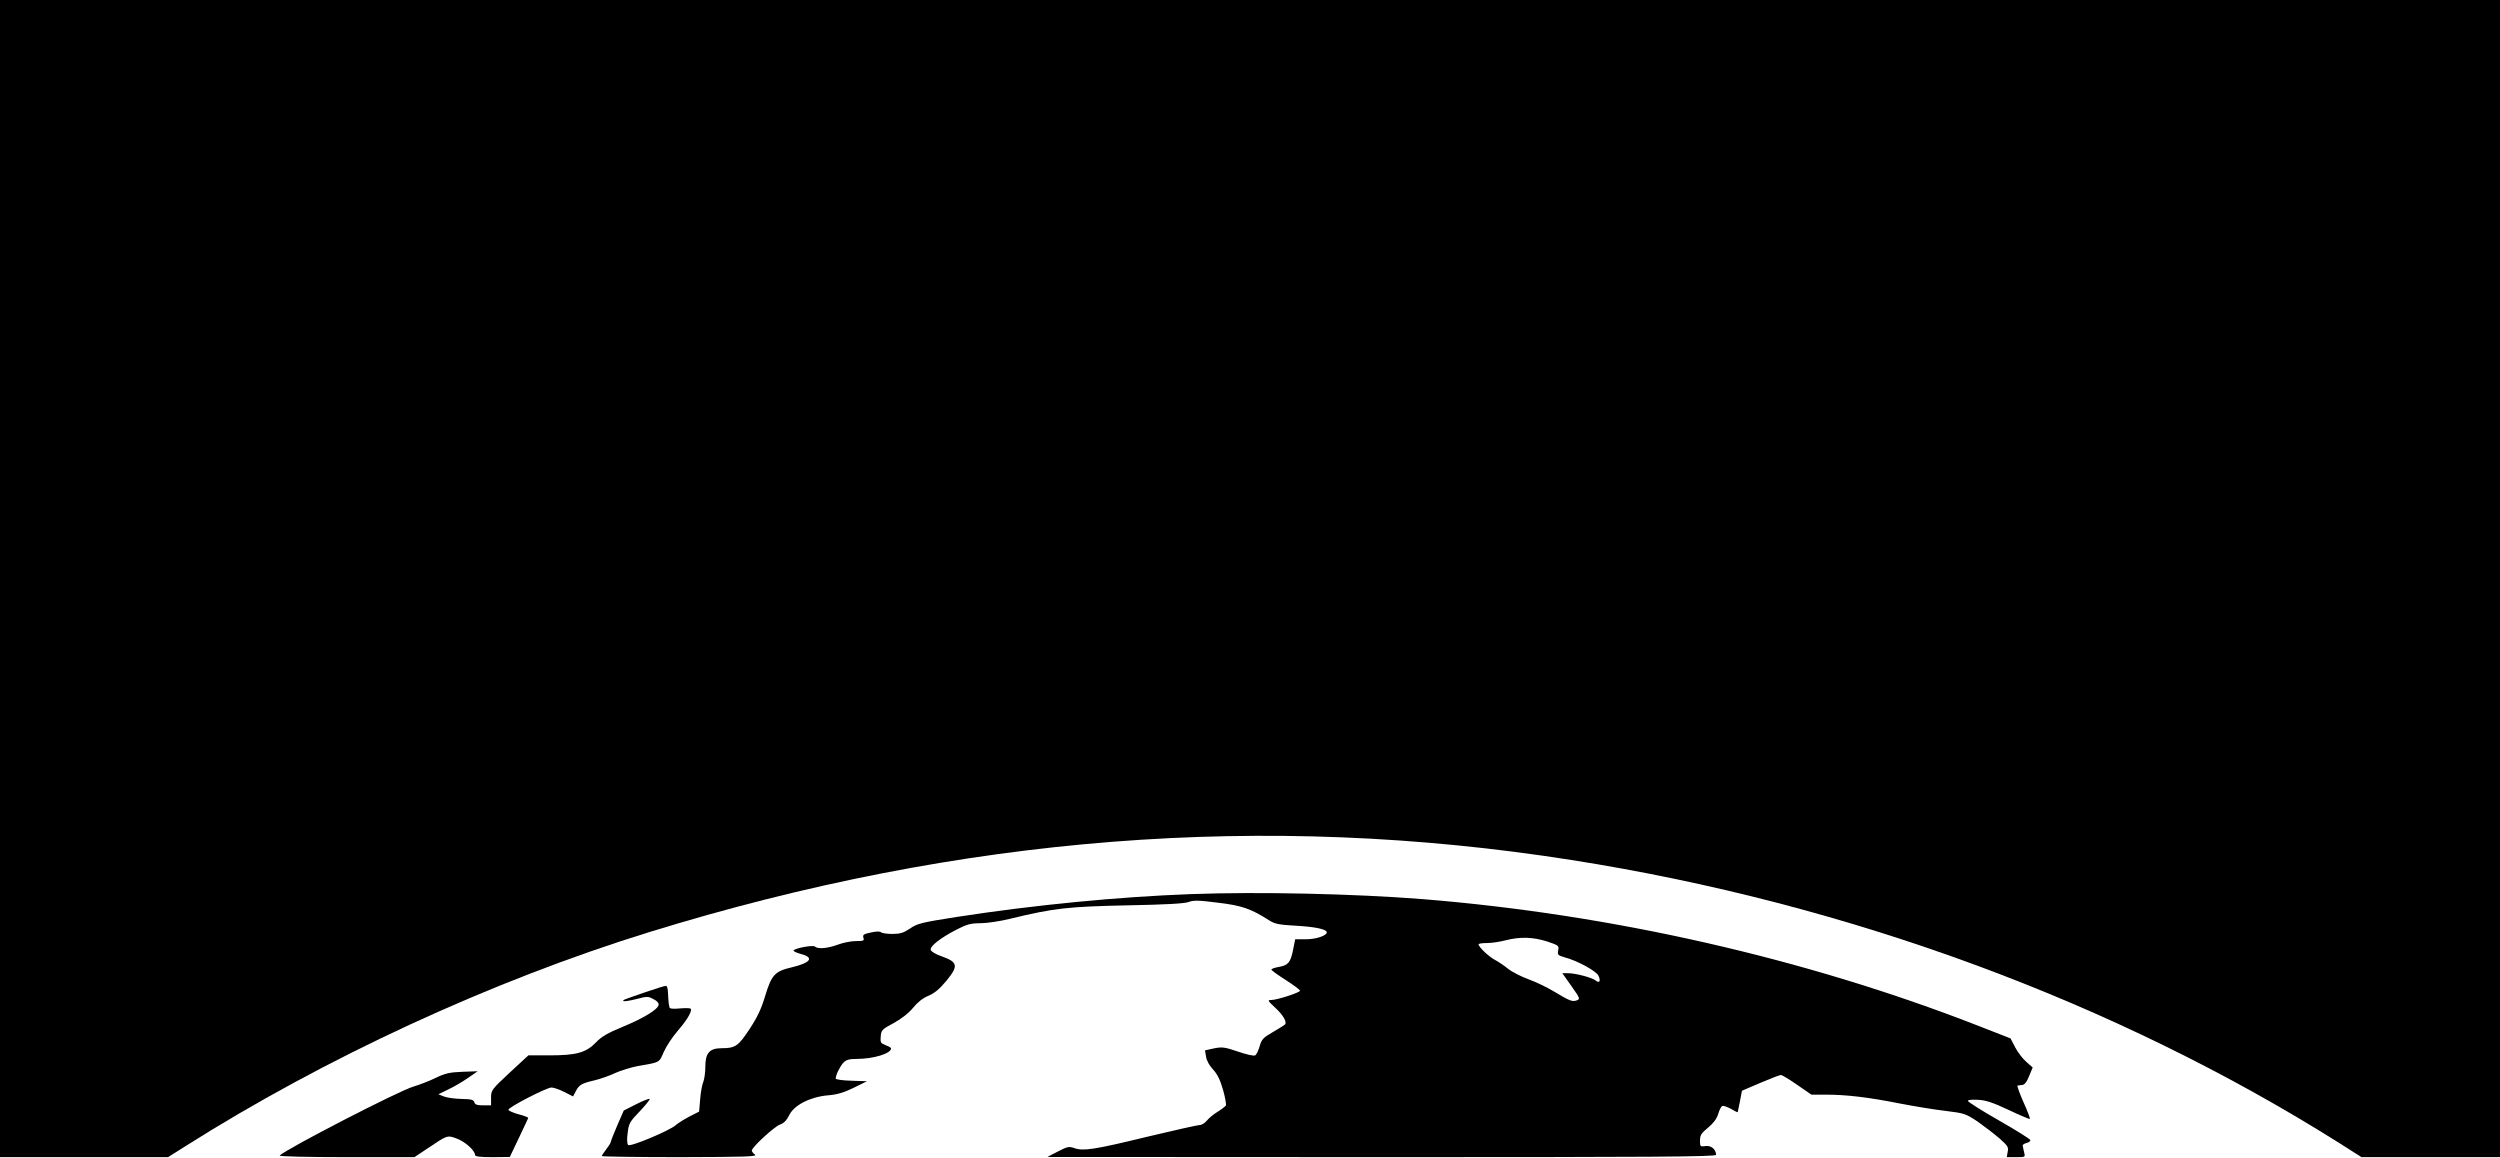
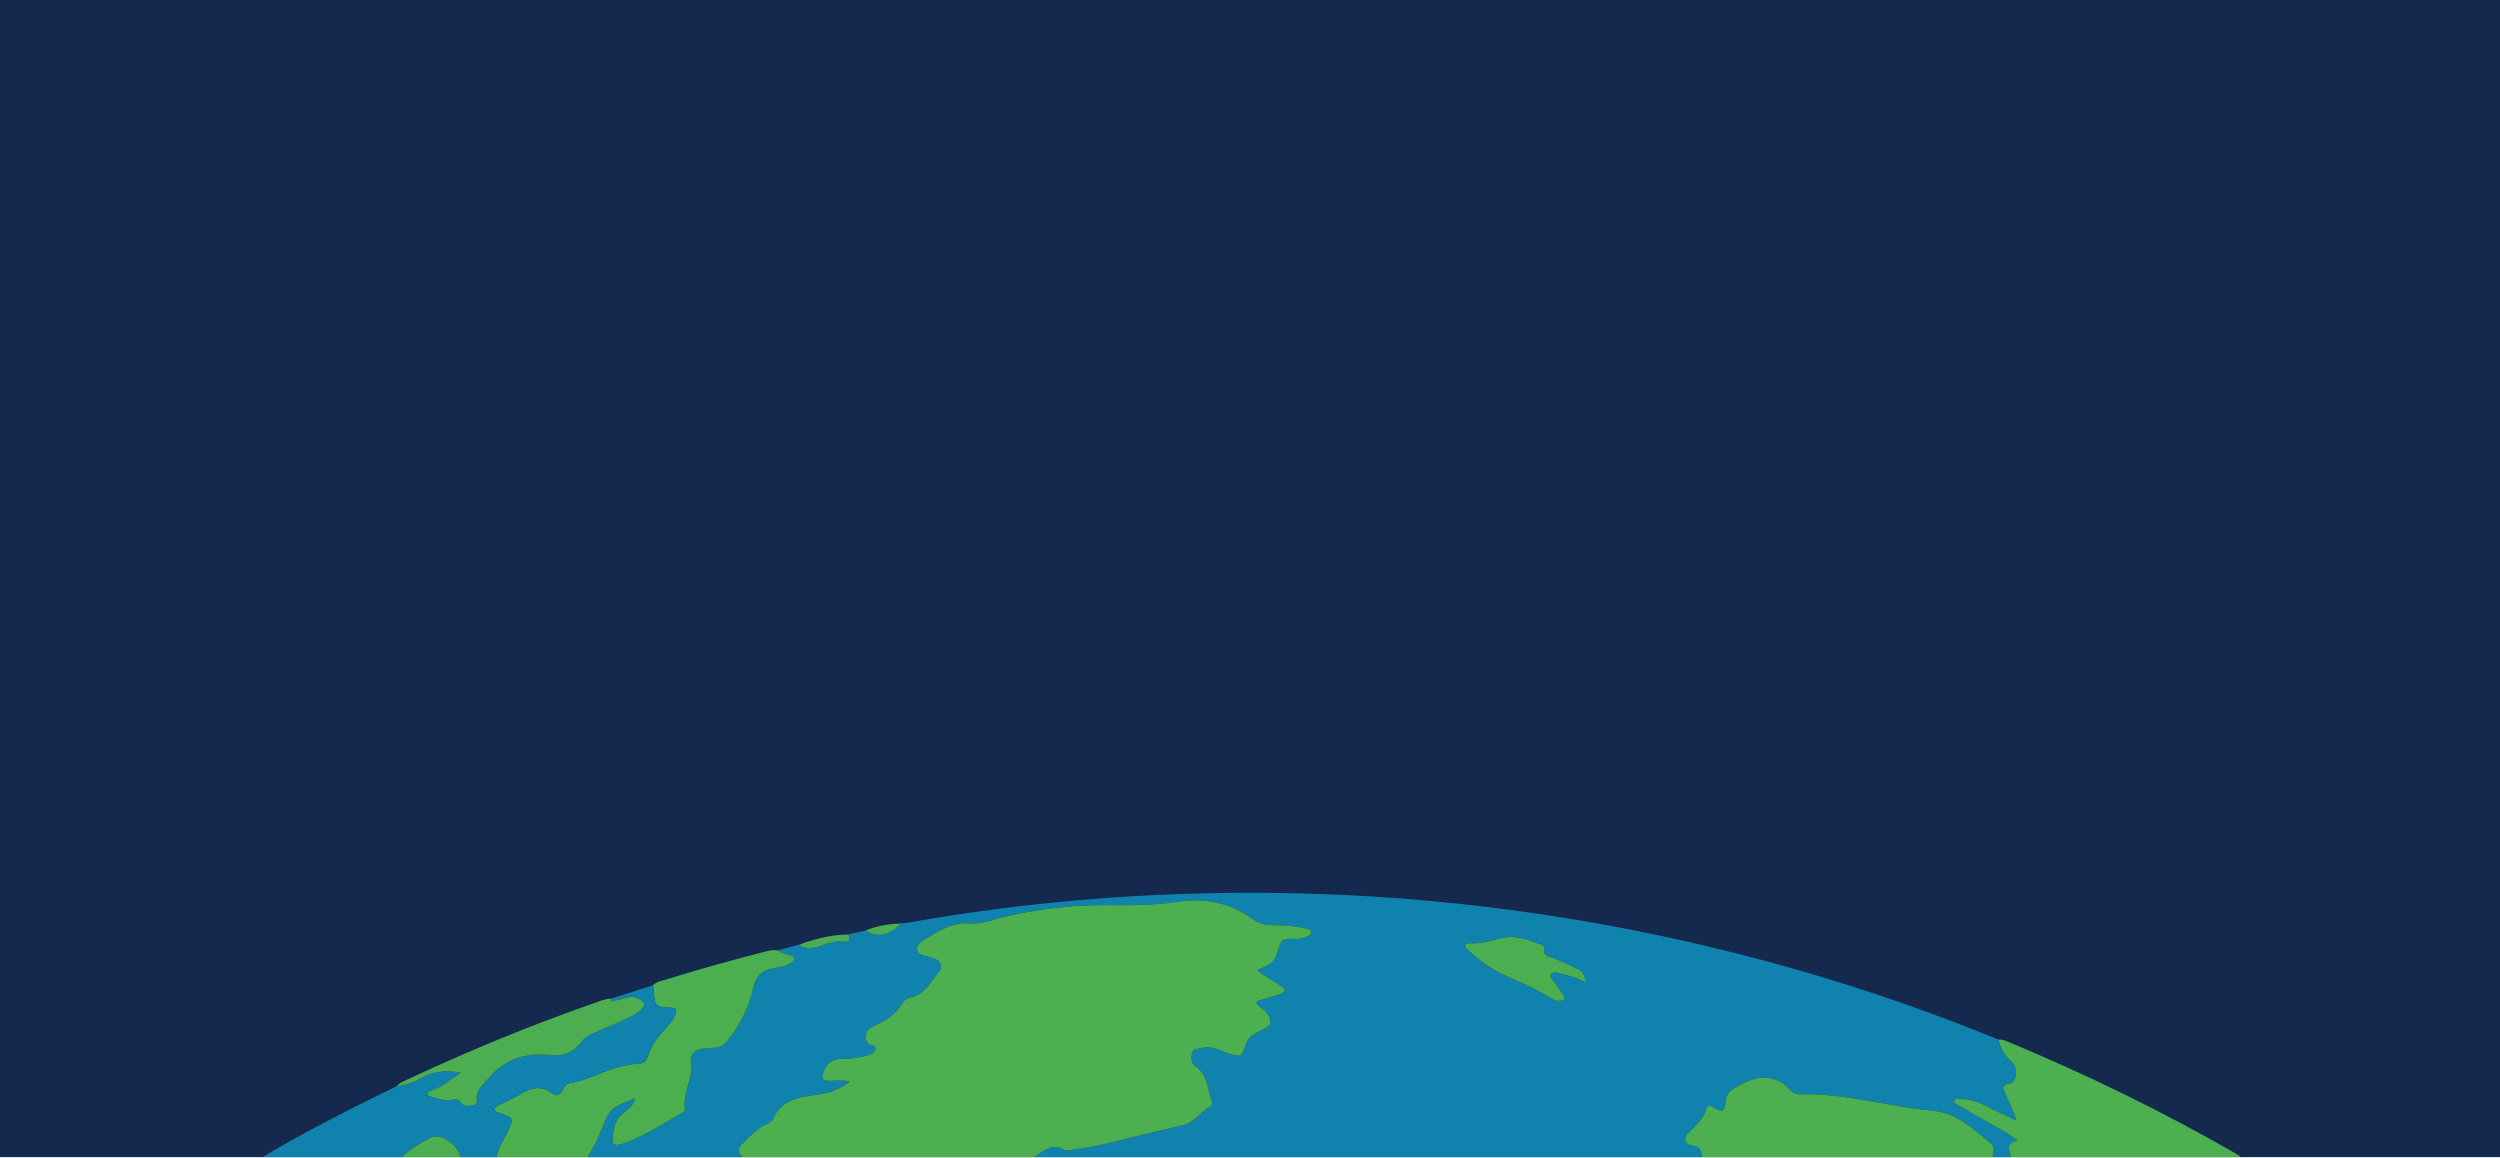
- <svg xmlns="http://www.w3.org/2000/svg" version="1.0" width="1400pt" height="648pt" viewBox="0 0 1400 648" preserveAspectRatio="xMidYMid meet">
-   <g transform="translate(0,648) scale(0.1,-0.1)" fill="#000000" stroke="none">
-     <path d="M0 3240 l0 -3240 470 0 471 0 92 58 c786 498 1718 928 2602 1202 1752 541 3449 674 5165 404 1553 -244 3043 -794 4300 -1585 l124 -79 388 0 388 0 0 3240 0 3240 -7000 0 -7000 0 0 -3240z" />
-     <path d="M6670 1473 c-406 -15 -873 -60 -1313 -128 -198 -31 -221 -37 -261 -65 -36 -24 -55 -30 -98 -30 -30 0 -58 4 -64 9 -5 6 -27 6 -57 -1 -40 -8 -47 -13 -42 -29 6 -17 1 -19 -42 -19 -26 0 -72 -9 -101 -20 -56 -21 -112 -26 -128 -11 -9 10 -106 -7 -120 -21 -3 -4 14 -13 40 -20 77 -20 58 -49 -50 -75 -95 -22 -113 -42 -149 -160 -21 -71 -44 -120 -87 -185 -63 -96 -80 -108 -157 -108 -67 0 -91 -27 -91 -102 0 -31 -5 -69 -11 -85 -7 -15 -15 -59 -18 -98 l-6 -70 -55 -28 c-30 -16 -64 -37 -76 -48 -33 -30 -254 -123 -266 -111 -7 7 -8 33 -3 68 6 53 12 63 68 121 33 35 58 66 55 69 -3 3 -37 -10 -76 -30 l-69 -35 -37 -85 c-20 -46 -36 -88 -36 -92 0 -4 -11 -22 -25 -40 -14 -18 -25 -35 -25 -38 0 -3 197 -6 438 -6 365 1 434 3 420 14 -10 7 -18 18 -18 23 0 18 125 133 157 145 23 8 38 24 52 52 27 57 117 103 216 112 52 4 89 15 145 42 l75 37 -87 3 c-49 1 -88 7 -88 12 0 20 23 66 42 88 17 17 32 22 74 22 95 0 194 30 194 59 0 4 -14 12 -31 18 -27 11 -30 15 -27 49 3 35 7 40 73 75 45 25 83 55 108 85 25 31 55 55 87 68 35 15 63 39 101 85 67 82 63 103 -26 135 -36 12 -61 28 -63 37 -4 21 54 66 144 113 59 30 80 36 135 36 35 0 110 11 166 25 245 59 319 68 653 75 217 4 325 10 347 19 26 10 55 10 163 -4 135 -16 186 -34 289 -100 30 -19 55 -24 147 -29 110 -6 174 -20 174 -37 0 -19 -61 -39 -118 -39 l-59 0 -12 -60 c-14 -70 -27 -86 -81 -95 -22 -4 -40 -10 -40 -15 0 -4 36 -30 80 -58 44 -28 80 -55 80 -60 0 -10 -128 -52 -161 -52 -22 0 -20 -4 22 -43 43 -39 68 -81 55 -94 -2 -3 -33 -22 -67 -42 -54 -31 -64 -41 -75 -80 -7 -24 -18 -47 -25 -51 -6 -5 -50 5 -96 21 -76 26 -90 27 -135 18 l-50 -11 6 -36 c3 -21 19 -50 39 -71 24 -26 40 -58 56 -114 12 -43 19 -82 16 -88 -4 -5 -25 -22 -48 -36 -23 -14 -50 -37 -60 -50 -10 -12 -27 -23 -38 -23 -11 0 -140 -29 -287 -64 -304 -74 -365 -83 -414 -66 -31 11 -39 10 -93 -18 l-60 -31 1873 -1 c1513 0 1872 2 1872 13 0 30 -28 54 -59 49 -30 -4 -31 -3 -31 31 0 30 7 41 45 72 30 25 49 50 57 77 6 22 17 42 23 45 7 2 29 -6 49 -17 20 -12 36 -20 37 -18 1 1 6 29 13 62 l11 58 103 44 c57 24 108 44 115 44 7 0 48 -25 91 -55 l80 -55 80 0 c116 0 241 -15 412 -49 82 -16 198 -35 259 -42 105 -13 112 -15 180 -60 38 -27 93 -69 122 -94 46 -41 52 -49 46 -75 l-5 -30 52 0 c52 0 52 0 45 27 -3 15 -7 32 -8 37 -1 5 8 12 21 15 13 3 23 11 22 16 0 6 -79 55 -175 110 -97 55 -175 105 -175 110 0 6 24 8 58 6 43 -2 84 -16 171 -57 63 -30 116 -52 118 -50 3 2 -13 45 -36 95 -22 50 -37 92 -33 92 4 1 16 2 26 3 13 1 26 16 39 50 l20 48 -36 32 c-20 17 -48 54 -62 81 l-26 50 -187 73 c-962 375 -2049 622 -3107 707 -381 30 -916 42 -1295 28z m1993 -265 c66 -22 68 -24 63 -50 -5 -25 -2 -28 36 -39 72 -19 178 -77 190 -104 13 -29 5 -43 -16 -26 -19 16 -112 41 -154 41 l-33 0 51 -72 c48 -68 50 -73 30 -80 -25 -9 -38 -4 -125 48 -39 24 -104 55 -145 70 -41 15 -93 41 -115 59 -22 18 -55 40 -74 50 -33 17 -91 72 -91 87 0 4 21 7 48 7 26 0 72 7 102 15 82 21 154 19 233 -6z" />
-     <path d="M3615 924 c-131 -45 -129 -44 -123 -50 3 -3 35 2 71 11 60 16 67 16 96 0 21 -10 31 -22 29 -33 -5 -26 -86 -75 -203 -123 -82 -34 -117 -54 -148 -87 -56 -57 -108 -72 -260 -72 l-118 0 -105 -97 c-101 -94 -104 -99 -104 -140 l0 -43 -44 0 c-34 0 -46 4 -50 18 -5 14 -18 17 -73 18 -38 1 -81 7 -98 14 l-30 12 55 27 c30 14 80 43 110 64 l55 38 -85 -3 c-71 -3 -96 -8 -150 -34 -36 -18 -92 -39 -125 -49 -78 -22 -705 -345 -749 -386 -6 -5 153 -9 372 -9 l383 0 72 48 c113 76 111 76 165 56 46 -17 101 -66 102 -91 0 -10 26 -13 98 -13 l97 1 50 105 c28 58 51 109 53 113 1 4 -23 13 -54 21 -30 8 -56 20 -57 25 -3 13 212 124 241 125 12 0 45 -11 72 -25 l49 -25 16 30 c18 35 32 43 104 60 30 7 82 25 116 41 33 15 90 32 126 39 127 22 119 17 146 79 14 31 47 82 74 113 50 58 79 103 79 125 0 8 -18 9 -60 6 -41 -4 -60 -2 -61 6 -1 6 -3 16 -4 21 -1 6 -3 30 -4 55 -1 29 -5 45 -13 44 -7 0 -58 -16 -113 -35z" />
+ <svg xmlns="http://www.w3.org/2000/svg" version="1.1" id="Capa_1" x="0px" y="0px" width="1400px" height="648px" viewBox="0 0 1400 648" enable-background="new 0 0 1400 648" xml:space="preserve">
+   <rect fill-rule="evenodd" clip-rule="evenodd" fill="#15294E" width="1400" height="648" />
+   <g>
+     <path fill-rule="evenodd" clip-rule="evenodd" fill="#0F82AE" d="M1126,648c-3.333,0-6.667,0-10,0   c-0.291-2.533,1.639-5.475-0.945-7.566c-9.988-8.082-18.932-17.258-33.256-18.52c-24.652-2.17-48.655-9.897-73.719-9.117   c-2.079,0.064-4.071-0.834-5.419-2.278c-9.14-9.795-18.821-8.306-29.412-2.377c-4.013,2.246-6.864,4.292-6.995,9.09   c-0.125,4.54-1.834,6.189-6.071,3.196c-1.54-1.089-3.892-2.04-4.588,0.412c-1.705,5.999-6.115,9.588-10.277,13.683   c-3.183,3.132-1.452,6.74,2.904,7.16c3.933,0.378,4.66,3.098,4.778,6.317c-124.667,0-249.333,0-374,0   c5.219-3.214,9.945-8.188,17.042-4.164c1.133,0.642,2.962,0.297,4.42,0.08c6.424-0.956,12.841-1.898,19.167-3.482   c14.222-3.563,28.481-6.976,42.761-10.302c6.702-1.561,9.983-7.935,15.752-10.786c0.854-0.422,0.789-1.85,0.428-2.797   c-2.547-6.668-2.019-14.716-9.052-19.386c-2.512-1.668-2.416-4.739-2.025-7.35c0.425-2.84,3.268-2.265,5.228-2.86   c5.852-1.779,10.671,1.663,15.838,3.209c6.106,1.827,6.995,1.7,8.707-4.221c1.076-3.726,3.177-6.04,6.555-7.582   c1.813-0.827,3.469-1.993,5.256-2.886c2.696-1.346,2.854-3.28,1.756-5.815c-1.194-2.758-3.483-4.415-5.691-6.17   c-2.186-1.736-1.997-2.703,0.752-3.443c3.536-0.954,7.02-2.115,10.497-3.271c1.214-0.404,2.96-0.551,3.067-2.135   c0.101-1.496-1.56-1.99-2.612-2.749c-4.063-2.929-8.75-5.024-12.594-8.768c9.343-4.08,9.427-4.055,12.347-13.622   c0.82-2.69,2.223-3.771,4.985-3.772c3.296-0.001,6.719,0.611,9.82-1.077c1.233-0.672,3.26-0.911,3.023-2.803   c-0.185-1.486-1.953-1.656-3.188-1.958c-5.856-1.429-11.857-1.814-17.842-1.765c-4.69,0.039-8.706-1.063-12.544-3.885   c-12.104-8.899-26.914-11.382-40.484-9.344c-14.198,2.133-28.151,2.067-42.168,1.979c-19.333-0.122-38.173,2.466-56.9,6.786   c-5.83,1.345-11.611,3.979-17.584,3.424c-9.403-0.874-16.787,3.385-24.111,7.995c-2.53,1.594-6.491,3.118-6.103,6.581   c0.42,3.736,4.777,3.44,7.633,4.52c1.09,0.412,2.339,0.563,3.271,1.192c2.317,1.567,3.653,3.911,1.719,6.334   c-4.695,5.881-8.141,13.236-16.622,14.986c-2.271,0.468-3.723,2.197-4.887,4.047c-2.939,4.668-6.977,7.953-12.006,10.158   c-1.975,0.865-3.924,1.901-5.666,3.161c-2.942,2.127-2.848,7.093-0.013,8.879c1.174,0.739,3.595,0.487,3.257,2.399   c-0.355,2.013-2.286,3.183-4.353,3.676c-4.704,1.124-9.414,2.015-14.314,1.906c-5.232-0.115-8.785,2.752-10.445,7.542   c-1.206,3.48-0.349,4.905,3.491,4.836c3.63-0.064,7.347-0.637,11.389,0.415c-8.302,5.577-11.145,6.284-22.75,7.936   c-8.383,1.193-16.268,3.739-20.024,12.586c-0.612,1.441-1.779,2.4-3.232,2.971c-5.787,2.271-9.667,6.925-14.008,11.042   c-2.905,2.756-3.145,5.19,0.06,7.752c-29,0-58,0-87,0c4.594-6.787,7.379-14.465,10.543-21.927   c3.008-7.096,9.586-8.011,16.046-11.112c-0.979,4.378-3.632,6.139-5.892,7.882c-4.335,3.345-6.012,7.72-6.516,12.897   c-0.551,5.657,0.629,6.362,6.04,4.563c11.49-3.819,21.257-10.863,31.801-16.448c1.203-0.637,2.693-1.444,2.498-2.852   c-1.2-8.667,4.37-16.335,3.421-25.017c-0.642-5.869,2.019-8.39,8.065-8.862c1.495-0.117,2.99-0.344,4.483-0.332   c4.061,0.03,6.511-2.08,8.934-5.248c6.599-8.631,11.226-18.098,13.504-28.673c1.321-6.135,4.817-9.559,11.025-10.555   c3.431-0.551,6.922-1.174,9.966-3.085c1.013-0.635,2.017-1.396,1.722-2.754c-0.242-1.117-1.329-1.363-2.31-1.627   c-2.411-0.648-4.859-1.203-6.992-2.6c4.008-1.05,8.017-2.1,12.024-3.148c3.787,2.672,7.948,1.986,11.812,0.697   c4.382-1.463,8.503-3.245,13.358-2.472c3.461,0.552,4.107-1.253,2.148-4.033c3.405-0.748,6.812-1.496,10.217-2.245   c6.003,4.329,13.167,2.91,19.736-3.91c1.65-0.214,3.312-0.362,4.949-0.65c55.244-9.706,110.922-15.117,166.982-16.284   c83.789-1.744,166.757,5.808,248.832,22.874c66.405,13.808,131.053,33.381,193.812,59.142c0.901,5.133,3.646,9.204,7.469,12.568   c3.244,2.855,3.068,11.065-0.898,11.833c-6.789,1.313-3.077,4.443-2.104,7.158c1.508,4.205,4.035,8.061,5.354,13.646   c-5.756-2.725-10.311-4.732-14.726-7.01c-5.213-2.689-10.39-5.305-16.512-4.858c-1.251,0.092-3.026-0.805-3.455,0.898   c-0.38,1.512,1.4,2.074,2.507,2.706c6.944,3.963,13.958,7.807,20.868,11.828c3.958,2.304,8.146,4.305,12.154,7.917   C1122.357,639.861,1125.607,644.407,1126,648z M888.197,550.277c-0.6-3.899-1.992-6.363-4.864-7.751   c-4.198-2.028-8.44-3.975-12.735-5.788c-2.826-1.193-7.039-0.838-5.733-6.015c0.107-0.425-0.885-1.483-1.542-1.691   c-7.245-2.286-14.219-5.733-22.301-3.765c-5.628,1.371-11.229,3.232-17.168,2.982c-1.12-0.048-2.522-0.447-3.064,0.954   c-0.504,1.302,0.599,2.203,1.418,2.957c6.389,5.88,13.579,10.976,21.354,14.402c8.248,3.635,16.471,7.125,24.069,11.992   c1.699,1.088,3.458,1.982,5.57,1.959c2.843-0.031,3.807-1.102,2.065-3.646c-1.694-2.475-3.524-4.856-5.186-7.353   c-0.79-1.188-2.486-2.452-1.525-3.904c1.032-1.56,3.065-0.941,4.63-0.56C878.112,546.254,883.063,547.409,888.197,550.277z" />
+     <path fill-rule="evenodd" clip-rule="evenodd" fill="#4CAF50" d="M416,648c-3.204-2.562-2.965-4.996-0.06-7.752   c4.341-4.117,8.221-8.771,14.008-11.042c1.453-0.57,2.62-1.529,3.232-2.971c3.757-8.847,11.642-11.393,20.024-12.586   c11.605-1.651,14.448-2.358,22.75-7.936c-4.042-1.052-7.759-0.479-11.389-0.415c-3.84,0.069-4.697-1.355-3.491-4.836   c1.66-4.79,5.213-7.657,10.445-7.542c4.9,0.108,9.61-0.782,14.314-1.906c2.066-0.493,3.997-1.663,4.353-3.676   c0.338-1.912-2.083-1.66-3.257-2.399c-2.835-1.786-2.93-6.752,0.013-8.879c1.742-1.26,3.691-2.296,5.666-3.161   c5.029-2.205,9.066-5.49,12.006-10.158c1.164-1.85,2.616-3.579,4.887-4.047c8.481-1.75,11.927-9.105,16.622-14.986   c1.935-2.423,0.599-4.767-1.719-6.334c-0.933-0.63-2.182-0.78-3.271-1.192c-2.855-1.079-7.213-0.783-7.633-4.52   c-0.389-3.463,3.572-4.987,6.103-6.581c7.324-4.61,14.708-8.869,24.111-7.995c5.973,0.556,11.754-2.079,17.584-3.424   c18.728-4.32,37.567-6.908,56.9-6.786c14.017,0.089,27.97,0.154,42.168-1.979c13.57-2.038,28.381,0.444,40.484,9.344   c3.838,2.822,7.854,3.924,12.544,3.885c5.984-0.05,11.985,0.336,17.842,1.765c1.235,0.302,3.004,0.472,3.188,1.958   c0.236,1.892-1.79,2.131-3.023,2.803c-3.102,1.688-6.524,1.076-9.82,1.077c-2.763,0.001-4.165,1.082-4.985,3.772   c-2.92,9.567-3.004,9.542-12.347,13.622c3.844,3.743,8.531,5.839,12.594,8.768c1.053,0.759,2.713,1.253,2.612,2.749   c-0.107,1.584-1.854,1.73-3.067,2.135c-3.478,1.155-6.961,2.316-10.497,3.271c-2.749,0.74-2.938,1.707-0.752,3.443   c2.208,1.755,4.497,3.412,5.691,6.17c1.099,2.535,0.94,4.47-1.756,5.815c-1.787,0.893-3.442,2.059-5.256,2.886   c-3.378,1.542-5.479,3.856-6.555,7.582c-1.712,5.921-2.601,6.048-8.707,4.221c-5.167-1.546-9.986-4.988-15.838-3.209   c-1.96,0.596-4.803,0.021-5.228,2.86c-0.391,2.61-0.486,5.682,2.025,7.35c7.033,4.67,6.505,12.718,9.052,19.386   c0.361,0.947,0.426,2.375-0.428,2.797c-5.769,2.852-9.05,9.226-15.752,10.786c-14.279,3.326-28.539,6.739-42.761,10.302   c-6.326,1.584-12.743,2.526-19.167,3.482c-1.458,0.217-3.287,0.562-4.42-0.08c-7.097-4.024-11.823,0.95-17.042,4.164   C524.667,648,470.333,648,416,648z" />
+     <path fill-rule="evenodd" clip-rule="evenodd" fill="#4BAF50" d="M365.676,551.804c1.479-1.804,3.685-2.175,5.722-2.808   c19.044-5.909,38.235-11.294,57.56-16.211c2.111-0.537,4.201-1.023,6.384-0.534c2.131,1.397,4.579,1.952,6.99,2.601   c0.98,0.264,2.067,0.51,2.31,1.627c0.295,1.358-0.709,2.119-1.722,2.754c-3.044,1.911-6.535,2.534-9.966,3.085   c-6.208,0.996-9.704,4.42-11.025,10.555c-2.278,10.575-6.905,20.042-13.504,28.673c-2.423,3.168-4.873,5.278-8.934,5.248   c-1.493-0.012-2.988,0.215-4.483,0.332c-6.047,0.473-8.707,2.993-8.065,8.862c0.949,8.682-4.621,16.35-3.421,25.017   c0.195,1.407-1.295,2.215-2.498,2.852c-10.544,5.585-20.311,12.629-31.801,16.448c-5.411,1.799-6.591,1.094-6.04-4.563   c0.504-5.178,2.181-9.553,6.516-12.897c2.26-1.743,4.912-3.504,5.892-7.882c-6.46,3.102-13.038,4.017-16.046,11.112   c-3.164,7.462-5.949,15.14-10.543,21.927c-17,0-34,0-51,0c0.921-5.019,3.76-9.215,5.923-13.693   c3.916-8.108,3.957-8.084-4.322-11.082c-1.05-0.38-2.495-0.423-2.603-1.899c-0.103-1.407,1.177-1.903,2.193-2.423   c4.002-2.045,8.201-3.763,12.003-6.124c5.977-3.712,11.751-5.173,17.964-0.646c2.33,1.697,4.305,1.13,5.691-1.521   c0.928-1.773,2.002-3.568,4.209-3.97c12.932-2.35,24.179-10.516,37.713-10.857c2.525-0.063,5.046-0.95,5.828-3.86   c1.984-7.38,7.035-12.706,11.949-18.139c1.805-1.994,3.343-4.131,3.875-6.864c0.291-1.5,0.424-2.438-1.725-2.523   c-9.972-0.394-9.968-0.462-10.794-10.611C365.852,553.124,365.753,552.465,365.676,551.804z" />
+     <path fill-rule="evenodd" clip-rule="evenodd" fill="#0F82AE" d="M365.676,551.804c0.077,0.661,0.176,1.32,0.229,1.983   c0.826,10.149,0.822,10.218,10.794,10.611c2.148,0.085,2.016,1.023,1.725,2.523c-0.532,2.733-2.07,4.87-3.875,6.864   c-4.914,5.433-9.965,10.759-11.949,18.139c-0.782,2.91-3.303,3.797-5.828,3.86c-13.534,0.342-24.781,8.508-37.713,10.857   c-2.207,0.401-3.281,2.196-4.209,3.97c-1.387,2.65-3.361,3.218-5.691,1.521c-6.213-4.527-11.987-3.066-17.964,0.646   c-3.802,2.361-8.001,4.079-12.003,6.124c-1.017,0.52-2.296,1.016-2.193,2.423c0.108,1.477,1.553,1.52,2.603,1.899   c8.278,2.998,8.237,2.974,4.322,11.082c-2.163,4.479-5.002,8.675-5.923,13.693c-6.667,0-13.333,0-20,0   c-2.043-7.61-11.503-13.855-17.147-10.808C235.241,640.223,229.7,643.544,225,648c-26,0-52,0-78,0   c24.293-14.506,49.52-27.246,74.942-39.618c4.81-0.68,9.348-1.998,13.626-4.481c6.645-3.856,13.855-4.743,22.508-3.212   c-5.819,4.123-10.618,7.823-16.416,9.993c-1.007,0.376-2.45,0.624-2.279,2.162c0.051,0.459,0.833,1.086,1.372,1.202   c4.04,0.869,8.024,2.752,12.206,1.878c2.421-0.506,3.807-0.492,5.342,1.795c1.626,2.423,4.55,1.405,6.953,1.113   c1.67-0.202,1.999-1.789,1.795-3.102c-0.75-4.86,2.694-7.219,5.312-10.492c9.444-11.809,21.199-16.072,36.171-14.285   c6.533,0.78,13.144-1.778,17.437-7.828c1.586-2.234,3.9-3.488,6.41-4.554c6.733-2.856,13.401-5.869,20.09-8.831   c2.614-1.157,4.876-2.817,6.952-4.779c1.926-1.818,1.854-3.325-0.374-4.802c-2.29-1.52-4.576-2.582-7.463-1.639   c-2.523,0.824-5.144,1.359-7.731,1.977c-1.035,0.247-2.182,0.468-1.528-1.316C350.108,556.722,357.892,554.263,365.676,551.804z" />
+     <path fill-rule="evenodd" clip-rule="evenodd" fill="#4CAF50" d="M953,648c-0.118-3.22-0.846-5.939-4.778-6.317   c-4.356-0.42-6.087-4.028-2.904-7.16c4.162-4.095,8.572-7.684,10.277-13.683c0.696-2.452,3.048-1.501,4.588-0.412   c4.237,2.993,5.946,1.344,6.071-3.196c0.131-4.798,2.982-6.844,6.995-9.09c10.591-5.929,20.272-7.418,29.412,2.377   c1.348,1.444,3.34,2.343,5.419,2.278c25.063-0.78,49.066,6.947,73.719,9.117c14.324,1.262,23.268,10.438,33.256,18.52   c2.584,2.092,0.654,5.033,0.945,7.566C1061.667,648,1007.333,648,953,648z" />
+     <path fill-rule="evenodd" clip-rule="evenodd" fill="#4CAF50" d="M1119.21,582.222c1.923-0.35,3.602,0.464,5.283,1.162   c43.85,18.223,86.46,38.971,127.628,62.654c1.004,0.577,1.921,1.305,2.879,1.962c-43,0-86,0-129,0   c-0.393-3.593-3.643-8.139,3.866-9.092c-4.009-3.612-8.196-5.613-12.154-7.917c-6.91-4.021-13.924-7.865-20.868-11.828   c-1.106-0.632-2.887-1.194-2.507-2.706c0.429-1.703,2.204-0.807,3.455-0.898c6.122-0.446,11.299,2.169,16.512,4.858   c4.415,2.277,8.97,4.285,14.726,7.01c-1.318-5.585-3.846-9.44-5.354-13.646c-0.973-2.715-4.685-5.846,2.104-7.158   c3.967-0.768,4.143-8.978,0.898-11.833C1122.856,591.426,1120.111,587.354,1119.21,582.222z" />
+     <path fill-rule="evenodd" clip-rule="evenodd" fill="#4BAE51" d="M225,648c4.7-4.456,10.241-7.777,15.853-10.808   c5.644-3.048,15.104,3.197,17.147,10.808C247,648,236,648,225,648z" />
+     <path fill-rule="evenodd" clip-rule="evenodd" fill="#4BAE51" d="M888.197,550.277c-5.135-2.868-10.085-4.023-15.012-5.225   c-1.564-0.382-3.598-1-4.63,0.56c-0.961,1.452,0.735,2.717,1.525,3.904c1.661,2.496,3.491,4.878,5.186,7.353   c1.741,2.544,0.777,3.614-2.065,3.646c-2.112,0.023-3.871-0.871-5.57-1.959c-7.599-4.867-15.821-8.357-24.069-11.992   c-7.775-3.427-14.966-8.522-21.354-14.402c-0.819-0.754-1.922-1.655-1.418-2.957c0.542-1.401,1.944-1.002,3.064-0.954   c5.938,0.25,11.54-1.611,17.168-2.982c8.082-1.969,15.056,1.479,22.301,3.765c0.657,0.208,1.649,1.267,1.542,1.691   c-1.306,5.177,2.907,4.821,5.733,6.015c4.295,1.813,8.537,3.76,12.735,5.788C886.205,543.914,887.598,546.378,888.197,550.277z" />
+     <path fill-rule="evenodd" clip-rule="evenodd" fill="#4BAD53" d="M447.363,529.104c8.813-3.323,17.843-5.616,27.319-5.809   c1.958,2.781,1.312,4.586-2.149,4.034c-4.855-0.773-8.977,1.009-13.358,2.472C455.312,531.09,451.15,531.775,447.363,529.104z" />
+     <path fill-rule="evenodd" clip-rule="evenodd" fill="#4CAE52" d="M484.898,521.051c6.305-2.682,12.949-3.653,19.735-3.91   C498.065,523.961,490.901,525.38,484.898,521.051z" />
+     <path fill-rule="evenodd" clip-rule="evenodd" fill="#4CAE50" d="M342.324,559.181c-0.653,1.784,0.493,1.563,1.528,1.316   c2.588-0.617,5.208-1.152,7.731-1.977c2.887-0.943,5.173,0.119,7.463,1.639c2.228,1.477,2.3,2.983,0.374,4.802   c-2.076,1.962-4.338,3.622-6.952,4.779c-6.688,2.962-13.356,5.975-20.09,8.831c-2.51,1.065-4.824,2.319-6.41,4.554   c-4.293,6.05-10.903,8.608-17.437,7.828c-14.972-1.787-26.727,2.477-36.171,14.285c-2.618,3.273-6.062,5.632-5.312,10.492   c0.203,1.313-0.125,2.899-1.795,3.102c-2.403,0.292-5.327,1.31-6.953-1.113c-1.535-2.287-2.92-2.301-5.342-1.795   c-4.182,0.874-8.166-1.009-12.206-1.878c-0.54-0.116-1.321-0.743-1.372-1.202c-0.171-1.538,1.271-1.786,2.279-2.162   c5.797-2.17,10.596-5.87,16.416-9.993c-8.653-1.531-15.863-0.645-22.508,3.212c-4.278,2.483-8.816,3.802-13.626,4.481   c1.937-2.227,4.685-3.13,7.229-4.321c34.264-16.037,69.218-30.39,104.957-42.811C336.794,560.323,339.426,559.209,342.324,559.181z   " />
  </g>
</svg>
